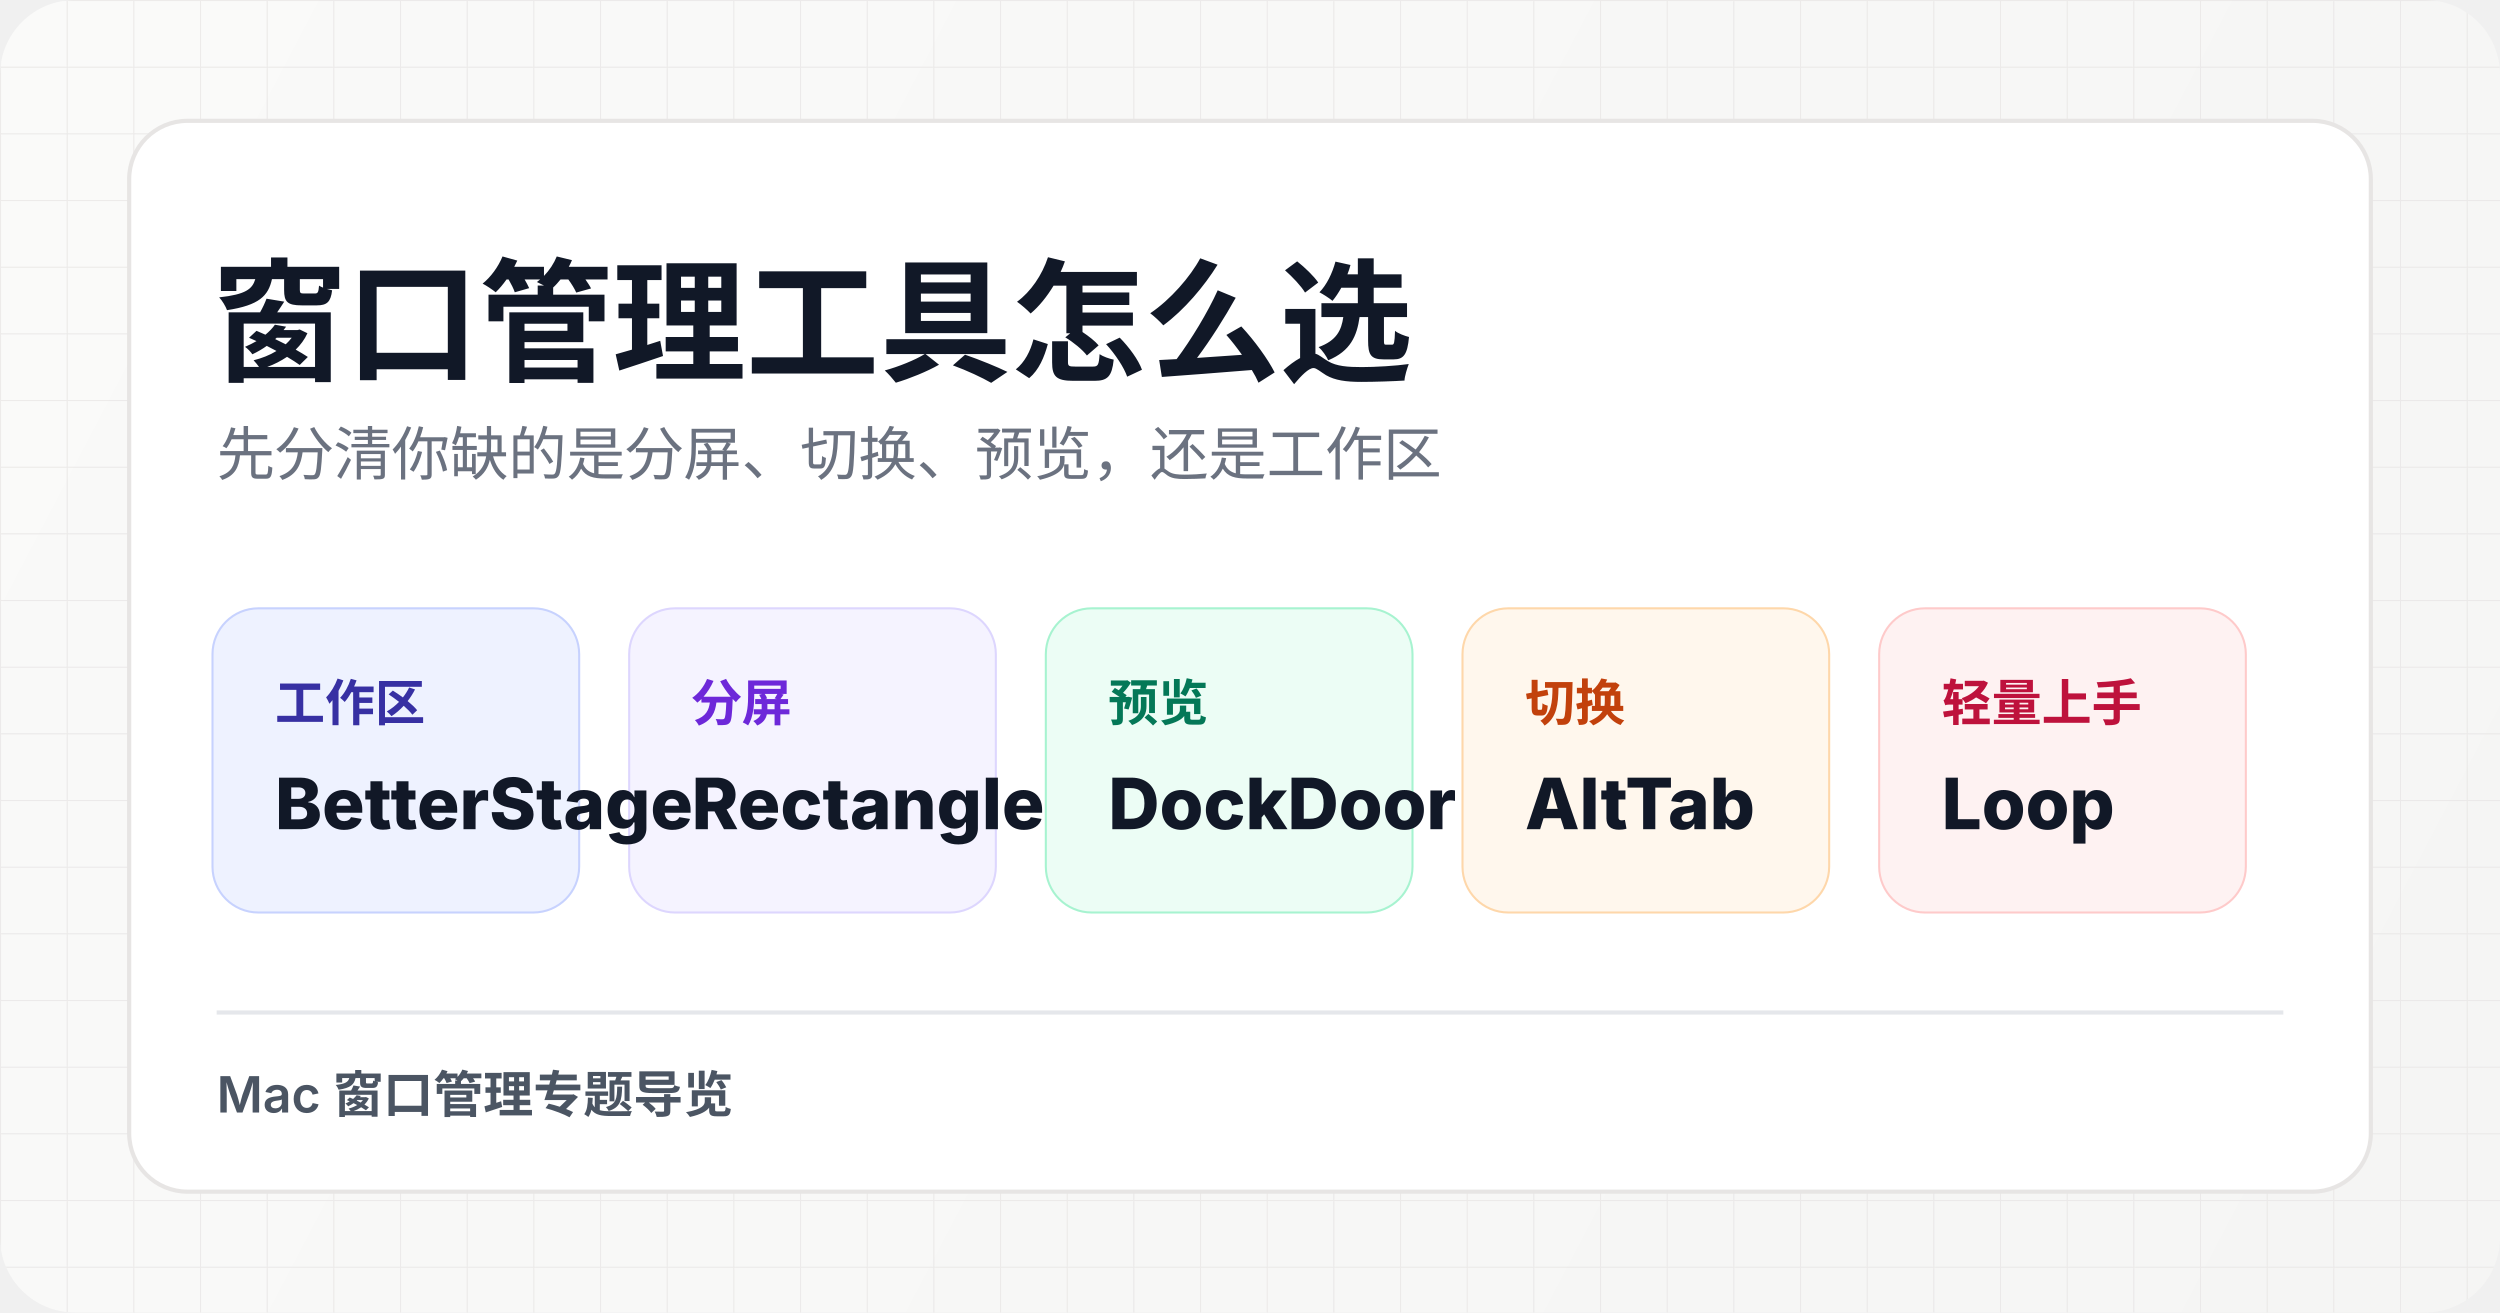
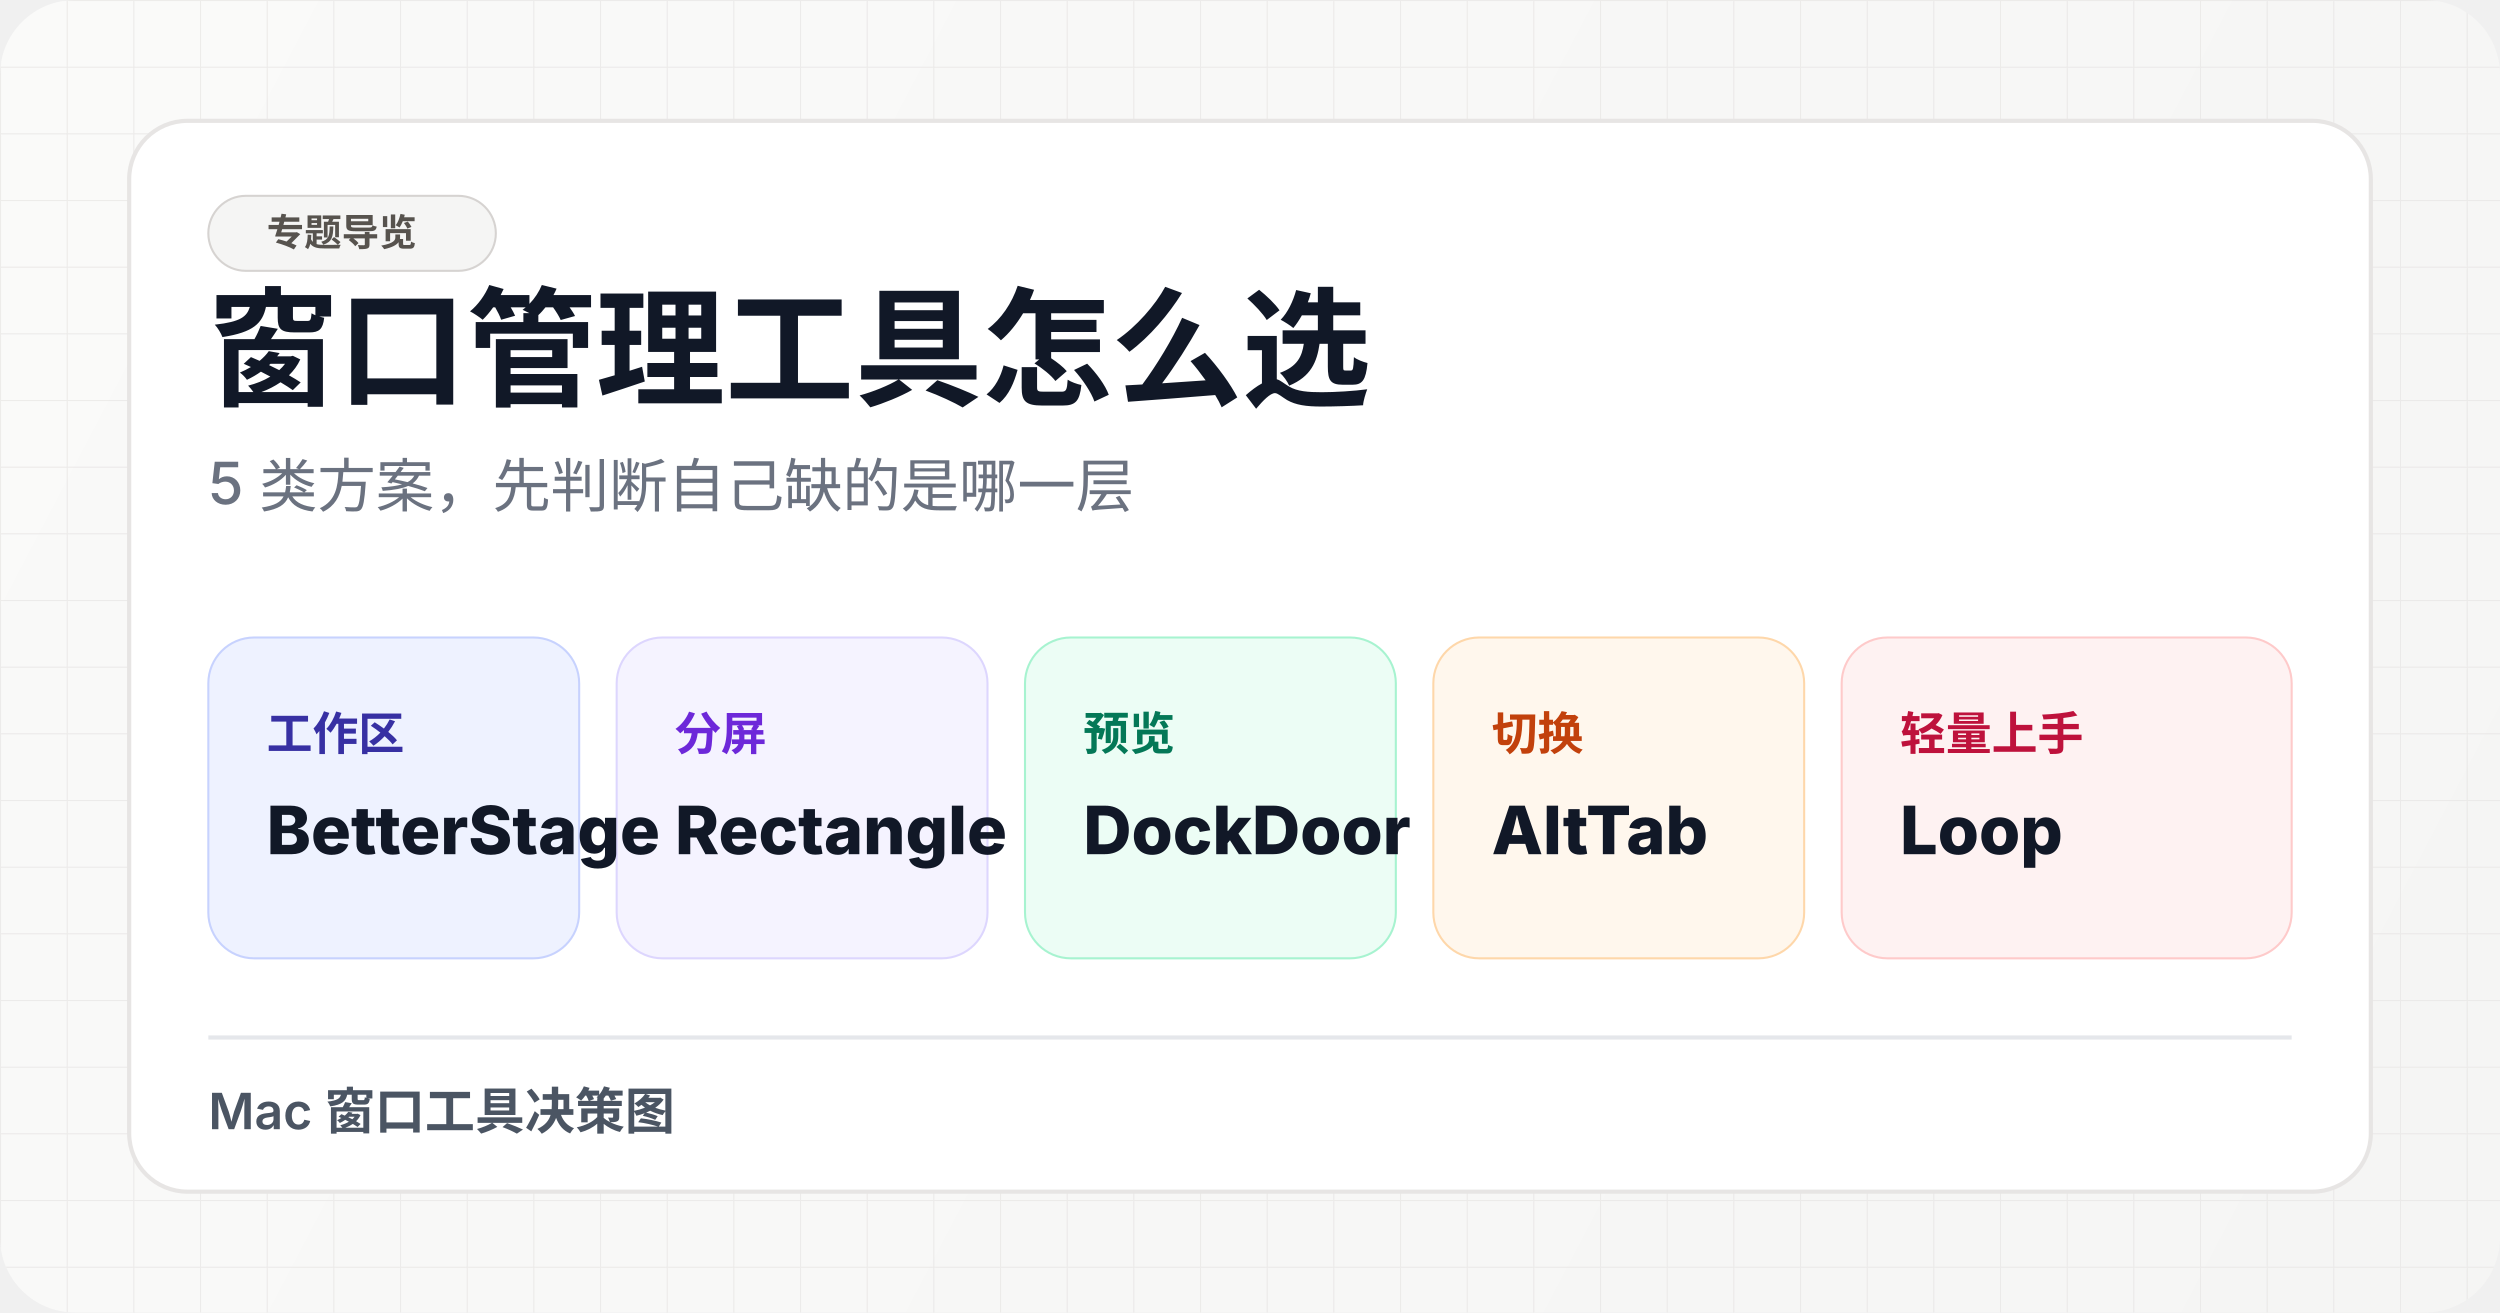
<svg xmlns="http://www.w3.org/2000/svg" width="1200" height="630" viewBox="0 0 1200 630" fill="none">
  <defs>
    <linearGradient id="bg" x1="0" y1="0" x2="1200" y2="630" gradientUnits="userSpaceOnUse">
      <stop stop-color="#FAFAF9" />
      <stop offset="1" stop-color="#F5F5F4" />
    </linearGradient>
    <pattern id="grid" width="32" height="32" patternUnits="userSpaceOnUse">
      <path d="M32 0H0V32" stroke="#E7E5E4" stroke-width="1" />
    </pattern>
  </defs>
  <rect width="1200" height="630" rx="36" fill="url(#bg)" />
-   <rect width="1200" height="630" rx="36" fill="url(#grid)" opacity="0.72" />
+   <rect width="1200" height="630" rx="36" fill="url(#grid)" opacity="0.7" />
  <rect x="62" y="58" width="1076" height="514" rx="28" fill="#FFFFFF" stroke="#E7E5E4" stroke-width="2" />
-   <text x="102" y="178" fill="#111827" font-family="system-ui, -apple-system, BlinkMacSystemFont, 'PingFang SC', 'Microsoft YaHei', sans-serif" font-size="64" font-weight="800">窗口管理工具怎么选</text>
-   <text x="104" y="228" fill="#6B7280" font-family="system-ui, -apple-system, BlinkMacSystemFont, 'PingFang SC', 'Microsoft YaHei', sans-serif" font-size="28" font-weight="500">先分清你缺的是分屏、切换、预览，还是工作区</text>
-   <rect x="102" y="292" width="176" height="146" rx="22" fill="#EEF2FF" stroke="#C7D2FE" />
-   <rect x="302" y="292" width="176" height="146" rx="22" fill="#F5F3FF" stroke="#DDD6FE" />
-   <rect x="502" y="292" width="176" height="146" rx="22" fill="#ECFDF5" stroke="#A7F3D0" />
-   <rect x="702" y="292" width="176" height="146" rx="22" fill="#FFF7ED" stroke="#FED7AA" />
-   <rect x="902" y="292" width="176" height="146" rx="22" fill="#FEF2F2" stroke="#FECACA" />
-   <text x="132" y="346" fill="#3730A3" font-family="system-ui, -apple-system, BlinkMacSystemFont, 'PingFang SC', 'Microsoft YaHei', sans-serif" font-size="24" font-weight="700">工作区</text>
-   <text x="332" y="346" fill="#6D28D9" font-family="system-ui, -apple-system, BlinkMacSystemFont, 'PingFang SC', 'Microsoft YaHei', sans-serif" font-size="24" font-weight="700">分屏</text>
-   <text x="532" y="346" fill="#047857" font-family="system-ui, -apple-system, BlinkMacSystemFont, 'PingFang SC', 'Microsoft YaHei', sans-serif" font-size="24" font-weight="700">预览</text>
-   <text x="732" y="346" fill="#C2410C" font-family="system-ui, -apple-system, BlinkMacSystemFont, 'PingFang SC', 'Microsoft YaHei', sans-serif" font-size="24" font-weight="700">切换</text>
-   <text x="932" y="346" fill="#BE123C" font-family="system-ui, -apple-system, BlinkMacSystemFont, 'PingFang SC', 'Microsoft YaHei', sans-serif" font-size="24" font-weight="700">轻量上手</text>
-   <text x="132" y="398" fill="#111827" font-family="system-ui, -apple-system, BlinkMacSystemFont, 'PingFang SC', 'Microsoft YaHei', sans-serif" font-size="34" font-weight="800">BetterStage</text>
-   <text x="332" y="398" fill="#111827" font-family="system-ui, -apple-system, BlinkMacSystemFont, 'PingFang SC', 'Microsoft YaHei', sans-serif" font-size="34" font-weight="800">Rectangle</text>
-   <text x="532" y="398" fill="#111827" font-family="system-ui, -apple-system, BlinkMacSystemFont, 'PingFang SC', 'Microsoft YaHei', sans-serif" font-size="34" font-weight="800">DockDoor</text>
-   <text x="732" y="398" fill="#111827" font-family="system-ui, -apple-system, BlinkMacSystemFont, 'PingFang SC', 'Microsoft YaHei', sans-serif" font-size="34" font-weight="800">AltTab</text>
-   <text x="932" y="398" fill="#111827" font-family="system-ui, -apple-system, BlinkMacSystemFont, 'PingFang SC', 'Microsoft YaHei', sans-serif" font-size="34" font-weight="800">Loop</text>
-   <line x1="104" y1="486" x2="1096" y2="486" stroke="#E5E7EB" stroke-width="2" />
-   <text x="104" y="534" fill="#4B5563" font-family="system-ui, -apple-system, BlinkMacSystemFont, 'PingFang SC', 'Microsoft YaHei', sans-serif" font-size="24" font-weight="600">Mac 窗口管理专题导览</text>
+   <rect x="100" y="94" width="138" height="36" rx="18" fill="#F5F5F4" stroke="#D6D3D1" />
+   <text x="128" y="118" fill="#57534E" font-family="system-ui, -apple-system, BlinkMacSystemFont, 'PingFang SC', 'Microsoft YaHei', sans-serif" font-size="18" font-weight="700">专题导览</text>
+   <text x="100" y="190" fill="#111827" font-family="system-ui, -apple-system, BlinkMacSystemFont, 'PingFang SC', 'Microsoft YaHei', sans-serif" font-size="62" font-weight="800">窗口管理工具怎么选</text>
+   <text x="100" y="242" fill="#6B7280" font-family="system-ui, -apple-system, BlinkMacSystemFont, 'PingFang SC', 'Microsoft YaHei', sans-serif" font-size="28" font-weight="500">5 类方案，先判断自己缺的是哪一层</text>
+   <rect x="100" y="306" width="178" height="154" rx="22" fill="#EEF2FF" stroke="#C7D2FE" />
+   <rect x="296" y="306" width="178" height="154" rx="22" fill="#F5F3FF" stroke="#DDD6FE" />
+   <rect x="492" y="306" width="178" height="154" rx="22" fill="#ECFDF5" stroke="#A7F3D0" />
+   <rect x="688" y="306" width="178" height="154" rx="22" fill="#FFF7ED" stroke="#FED7AA" />
+   <rect x="884" y="306" width="216" height="154" rx="22" fill="#FEF2F2" stroke="#FECACA" />
+   <text x="128" y="360" fill="#3730A3" font-family="system-ui, -apple-system, BlinkMacSystemFont, 'PingFang SC', 'Microsoft YaHei', sans-serif" font-size="22" font-weight="700">工作区</text>
+   <text x="324" y="360" fill="#6D28D9" font-family="system-ui, -apple-system, BlinkMacSystemFont, 'PingFang SC', 'Microsoft YaHei', sans-serif" font-size="22" font-weight="700">分屏</text>
+   <text x="520" y="360" fill="#047857" font-family="system-ui, -apple-system, BlinkMacSystemFont, 'PingFang SC', 'Microsoft YaHei', sans-serif" font-size="22" font-weight="700">预览</text>
+   <text x="716" y="360" fill="#C2410C" font-family="system-ui, -apple-system, BlinkMacSystemFont, 'PingFang SC', 'Microsoft YaHei', sans-serif" font-size="22" font-weight="700">切换</text>
+   <text x="912" y="360" fill="#BE123C" font-family="system-ui, -apple-system, BlinkMacSystemFont, 'PingFang SC', 'Microsoft YaHei', sans-serif" font-size="22" font-weight="700">轻量上手</text>
+   <text x="128" y="410" fill="#111827" font-family="system-ui, -apple-system, BlinkMacSystemFont, 'PingFang SC', 'Microsoft YaHei', sans-serif" font-size="32" font-weight="800">BetterStage</text>
+   <text x="324" y="410" fill="#111827" font-family="system-ui, -apple-system, BlinkMacSystemFont, 'PingFang SC', 'Microsoft YaHei', sans-serif" font-size="32" font-weight="800">Rectangle</text>
+   <text x="520" y="410" fill="#111827" font-family="system-ui, -apple-system, BlinkMacSystemFont, 'PingFang SC', 'Microsoft YaHei', sans-serif" font-size="32" font-weight="800">DockDoor</text>
+   <text x="716" y="410" fill="#111827" font-family="system-ui, -apple-system, BlinkMacSystemFont, 'PingFang SC', 'Microsoft YaHei', sans-serif" font-size="32" font-weight="800">AltTab</text>
+   <text x="912" y="410" fill="#111827" font-family="system-ui, -apple-system, BlinkMacSystemFont, 'PingFang SC', 'Microsoft YaHei', sans-serif" font-size="32" font-weight="800">Loop</text>
+   <line x1="100" y1="498" x2="1100" y2="498" stroke="#E5E7EB" stroke-width="2" />
+   <text x="100" y="542" fill="#4B5563" font-family="system-ui, -apple-system, BlinkMacSystemFont, 'PingFang SC', 'Microsoft YaHei', sans-serif" font-size="24" font-weight="600">Mac 窗口工具决策图</text>
</svg>
